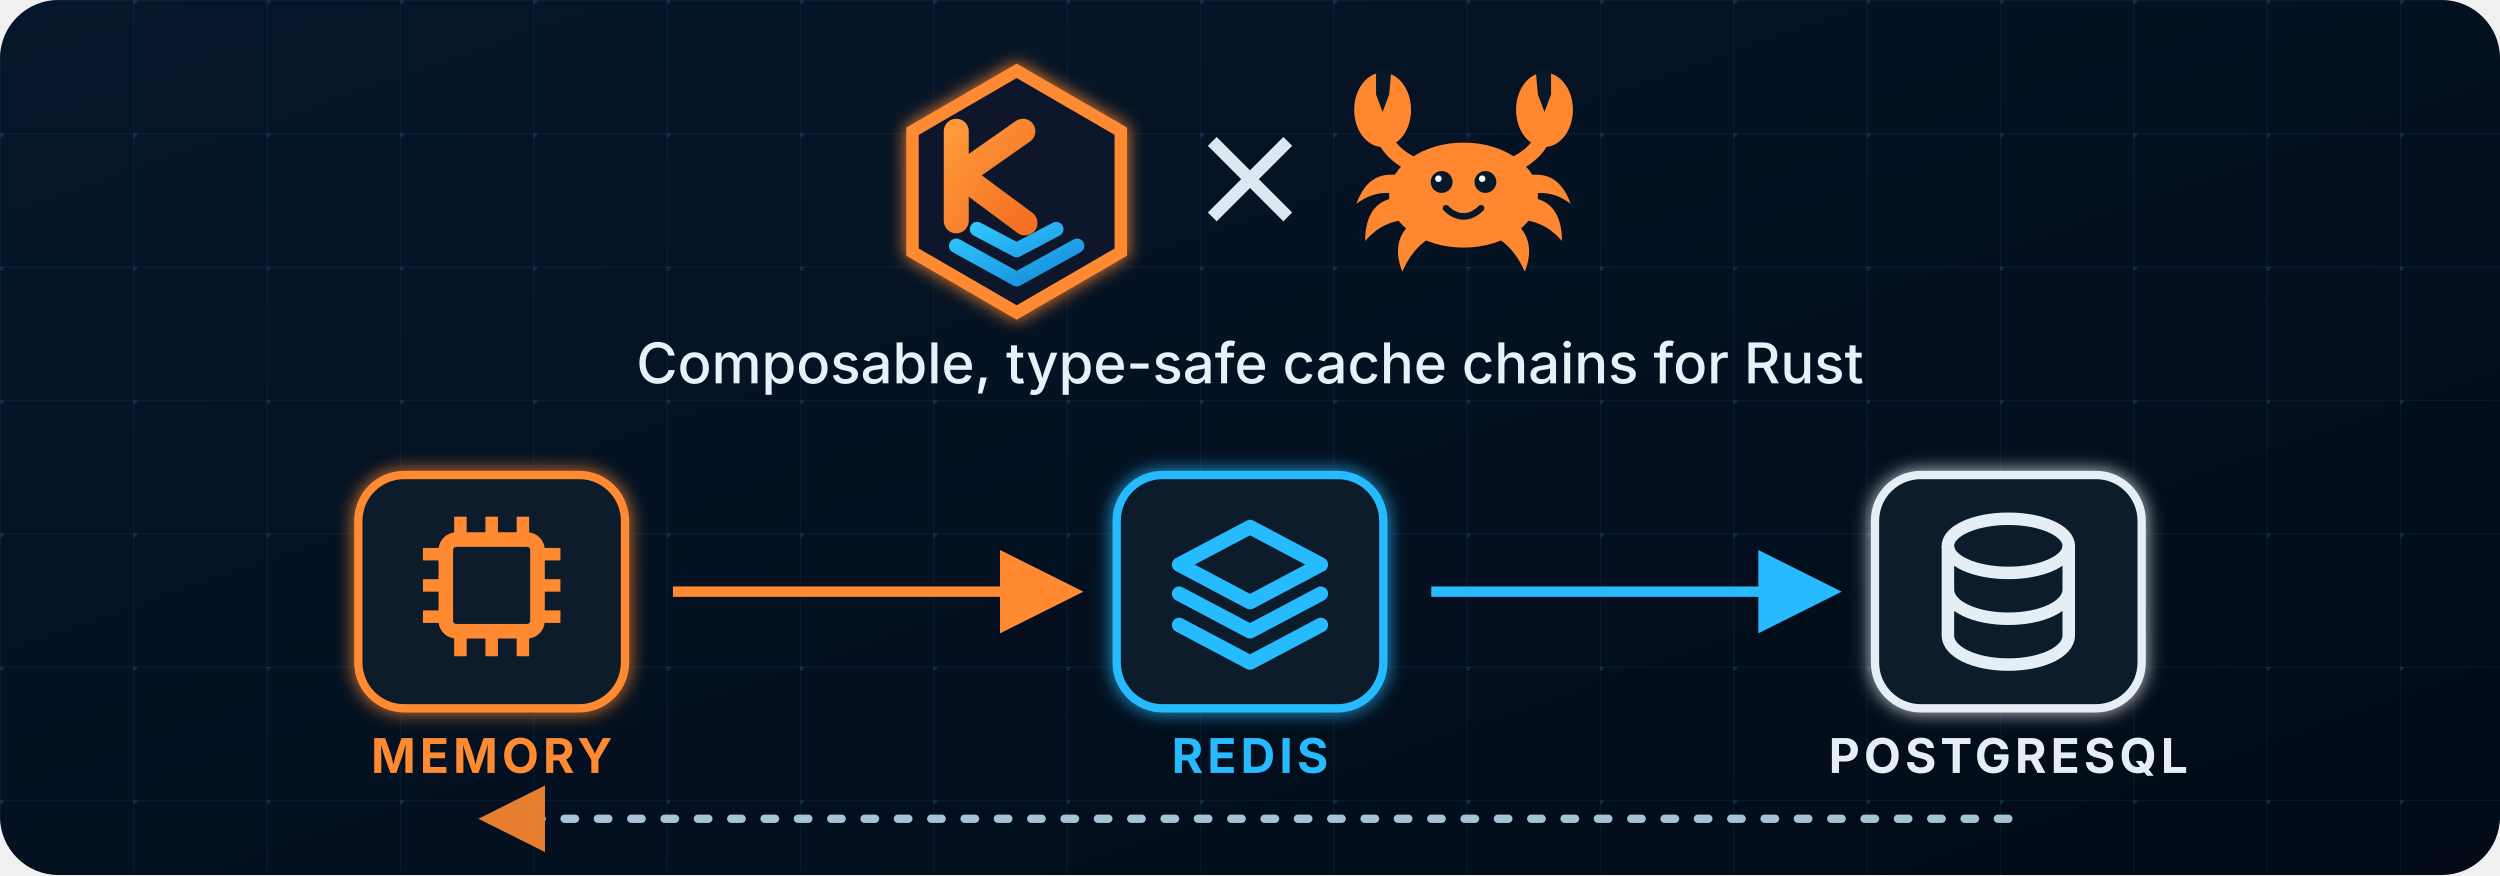
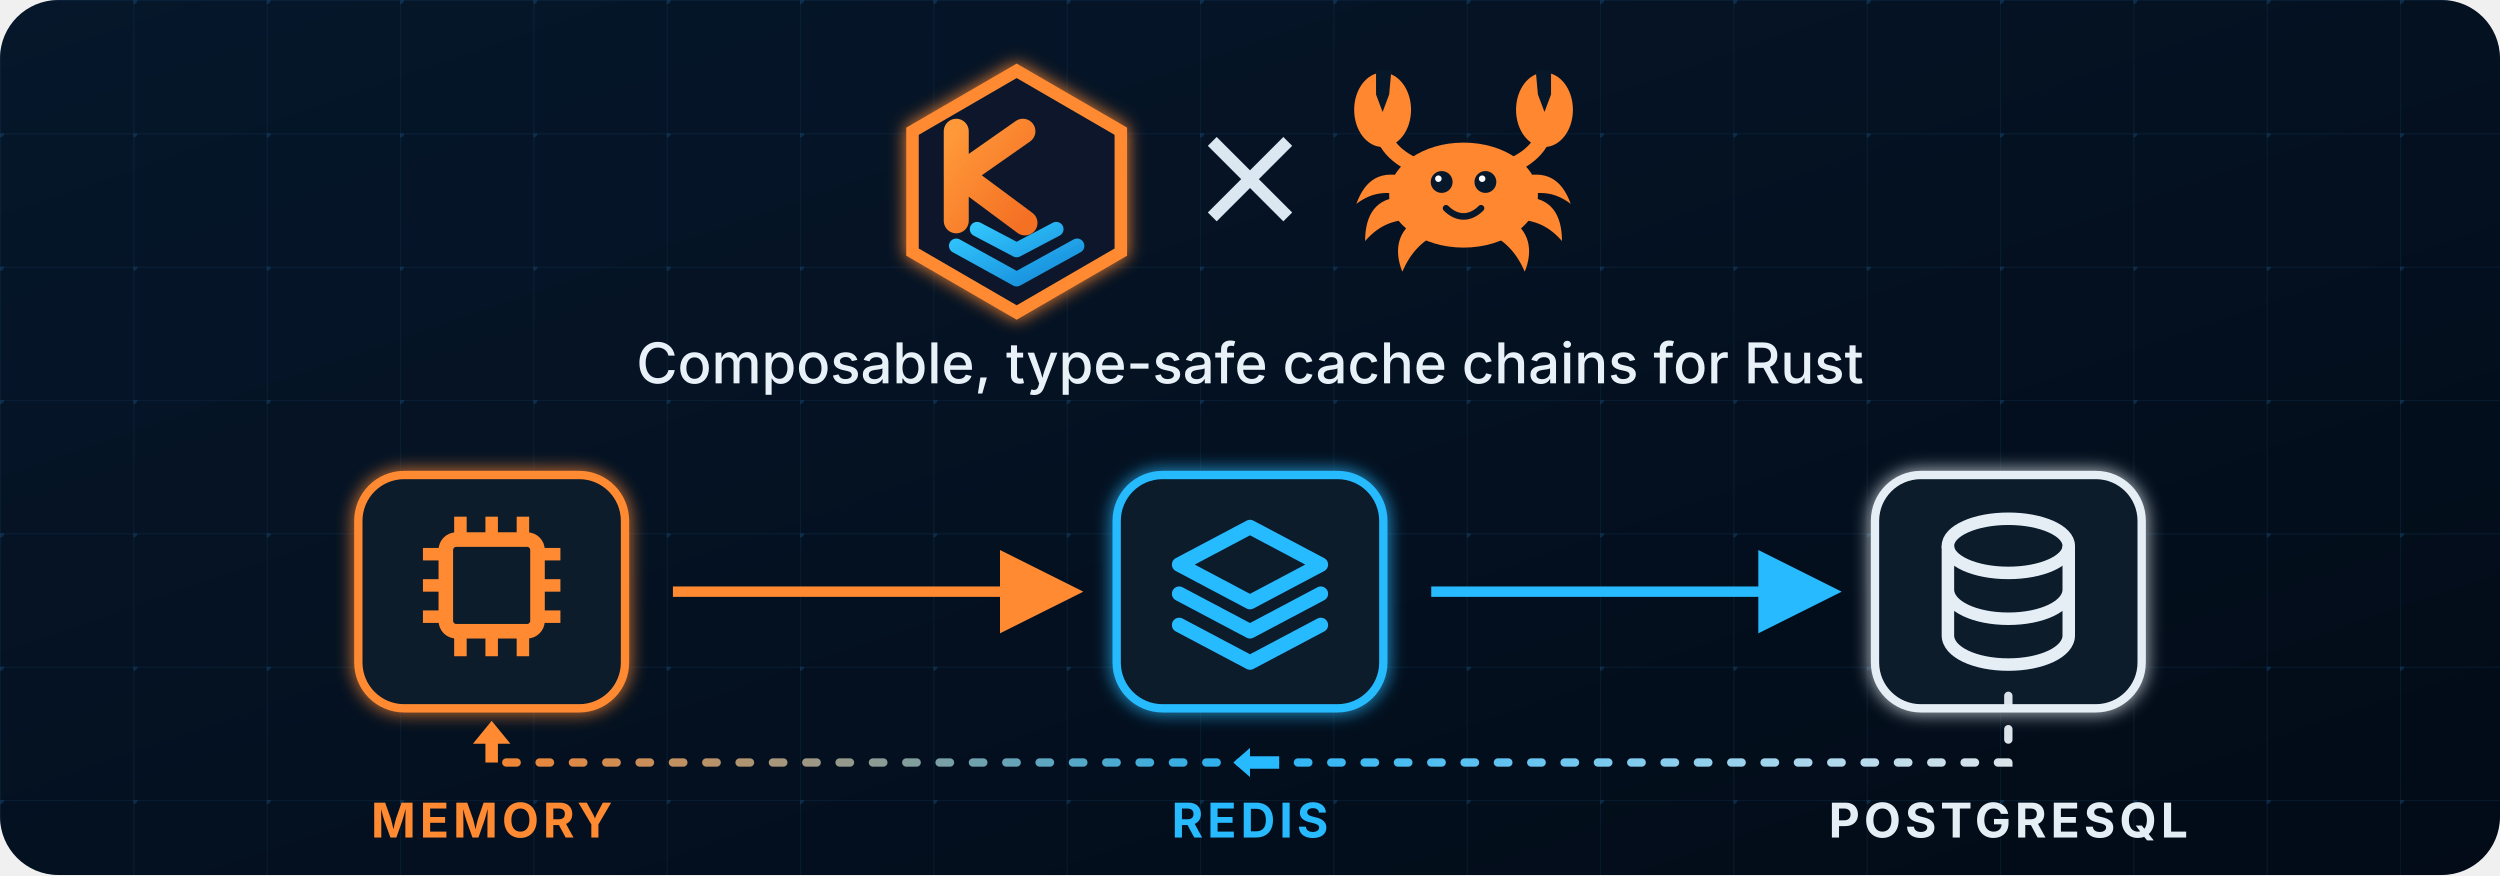
<svg xmlns="http://www.w3.org/2000/svg" viewBox="0 0 1200 420" role="img" aria-labelledby="title desc">
  <defs>
    <linearGradient id="background" x1="0" y1="0" x2="1" y2="1">
      <stop offset="0" stop-color="#06172b" />
      <stop offset="1" stop-color="#020b17" />
    </linearGradient>
    <linearGradient id="brand" x1="0" y1="0" x2="1" y2="1">
      <stop offset="0" stop-color="#ff9838" />
      <stop offset="1" stop-color="#f46f24" />
    </linearGradient>
    <linearGradient id="cache" x1="0" y1="0" x2="1" y2="1">
      <stop offset="0" stop-color="#32c8ff" />
      <stop offset="1" stop-color="#1689d8" />
+     </linearGradient>
+     <linearGradient id="refill-left" x1="64" y1="0" x2="428" y2="0" gradientUnits="userSpaceOnUse">
+       <stop offset="0" stop-color="#ff8a32" />
+       <stop offset="1" stop-color="#28baff" />
+     </linearGradient>
+     <linearGradient id="refill-right" x1="428" y1="0" x2="792" y2="0" gradientUnits="userSpaceOnUse">
+       <stop offset="0" stop-color="#28baff" />
+       <stop offset="1" stop-color="#e5eef5" />
    </linearGradient>
    <pattern id="grid" width="64" height="64" patternUnits="userSpaceOnUse">
      <path d="M64 0H0V64" fill="none" stroke="#154066" stroke-opacity=".24" />
      <circle cx="0" cy="0" r="2" fill="#1c5889" fill-opacity=".34" />
    </pattern>
    <filter id="glow" x="-30%" y="-30%" width="160%" height="160%">
      <feGaussianBlur stdDeviation="4" result="blur" />
      <feMerge>
        <feMergeNode in="blur" />
        <feMergeNode in="SourceGraphic" />
      </feMerge>
    </filter>
    <marker id="arrow-orange" viewBox="0 0 10 10" refX="8" refY="5" markerWidth="8" markerHeight="8" orient="auto-start-reverse">
      <path d="M0 0L10 5 0 10Z" fill="#ff8a32" />
    </marker>
    <marker id="arrow-blue" viewBox="0 0 10 10" refX="8" refY="5" markerWidth="8" markerHeight="8" orient="auto-start-reverse">
      <path d="M0 0L10 5 0 10Z" fill="#28baff" />
    </marker>
  </defs>
  <rect width="1200" height="420" rx="28" fill="url(#background)" />
  <rect width="1200" height="420" rx="28" fill="url(#grid)" />
  <g transform="translate(430 34)" filter="url(#glow)">
    <path d="M58 0 108 29v58l-50 29L8 87V29Z" fill="#07182a" stroke="#ff8a32" stroke-width="6" />
    <path d="M29 29v43M31 50l30-21M31 50l31 23" fill="none" stroke="url(#brand)" stroke-linecap="round" stroke-linejoin="round" stroke-width="12" />
    <path d="m29 84 29 16 29-16M39 76l19 10 19-10" fill="none" stroke="url(#cache)" stroke-linecap="round" stroke-linejoin="round" stroke-width="7" />
  </g>
  <g fill="none" stroke="#dbe8f2" stroke-linecap="square" stroke-width="6">
    <path d="m584 70 32 32M616 70l-32 32" />
  </g>
  <g transform="translate(650 38) scale(1.05)" fill="#ff8730">
    <path d="M25 45C12 41 5 46 1 57c8-6 15-6 26-3ZM22 54C10 54 5 62 5 74c7-8 14-10 24-10ZM29 64c-9 5-11 14-7 24 4-9 9-14 17-18ZM75 45c13-4 20 1 24 12-8-6-15-6-26-3ZM78 54c12 0 17 8 17 20-7-8-14-10-24-10ZM71 64c9 5 11 14 7 24-4-9-9-14-17-18Z" />
    <path d="M29 40C17 35 12 27 13 20M71 40c12-5 17-13 16-20" fill="none" stroke="#ff8730" stroke-linecap="round" stroke-width="7" />
    <ellipse cx="13" cy="14" rx="13" ry="17" />
    <ellipse cx="87" cy="14" rx="13" ry="17" />
    <path d="M10-4h7l-1 11-3 8-3-8ZM83-4h7v11l-3 8-3-8Z" fill="#07182a" />
    <ellipse cx="50" cy="53" rx="34" ry="24" />
    <circle cx="40" cy="47" r="5" fill="#07182a" />
    <circle cx="60" cy="47" r="5" fill="#07182a" />
    <circle cx="38.5" cy="45.5" r="1.5" fill="#fff" />
    <circle cx="58.5" cy="45.5" r="1.5" fill="#fff" />
    <path d="M42 59c5 5 11 5 16 0" fill="none" stroke="#07182a" stroke-linecap="round" stroke-width="3" />
  </g>
  <text x="600" y="184" text-anchor="middle" fill="#e8f1f8" font-family="Inter, ui-sans-serif, system-ui, sans-serif" font-size="27" font-weight="550">Composable, type-safe cache chains for Rust</text>
  <g transform="translate(172 228)">
    <g filter="url(#glow)">
      <rect x="0" y="0" width="128" height="112" rx="22" fill="#091a2c" stroke="#ff8a32" stroke-width="4" />
      <rect x="42" y="31" width="44" height="44" rx="5" fill="none" stroke="#ff8a32" stroke-width="7" />
      <path d="M49 20v11M64 20v11M79 20v11M49 75v12M64 75v12M79 75v12M31 38h11M31 53h11M31 68h11M86 38h11M86 53h11M86 68h11" stroke="#ff8a32" stroke-width="6" />
    </g>
-     <text x="64" y="143" text-anchor="middle" fill="#ff8a32" font-family="Inter, ui-sans-serif, system-ui, sans-serif" font-size="23" font-weight="700" letter-spacing="2">MEMORY</text>
+     <text x="64" y="174" text-anchor="middle" fill="#ff8a32" font-family="Inter, ui-sans-serif, system-ui, sans-serif" font-size="23" font-weight="700" letter-spacing="2">MEMORY</text>
    <path d="M151 56H340" fill="none" stroke="#ff8a32" stroke-width="5" marker-end="url(#arrow-orange)" />
    <g transform="translate(364)" filter="url(#glow)">
      <rect width="128" height="112" rx="22" fill="#091a2c" stroke="#28baff" stroke-width="4" />
      <path d="m64 25 34 18-34 18-34-18ZM30 57l34 18 34-18M30 72l34 18 34-18" fill="none" stroke="#28baff" stroke-linecap="round" stroke-linejoin="round" stroke-width="7" />
    </g>
-     <text x="428" y="143" text-anchor="middle" fill="#28baff" font-family="Inter, ui-sans-serif, system-ui, sans-serif" font-size="23" font-weight="700" letter-spacing="2">REDIS</text>
+     <text x="428" y="174" text-anchor="middle" fill="#28baff" font-family="Inter, ui-sans-serif, system-ui, sans-serif" font-size="23" font-weight="700" letter-spacing="2">REDIS</text>
    <path d="M515 56H704" fill="none" stroke="#28baff" stroke-width="5" marker-end="url(#arrow-blue)" />
    <g transform="translate(728)" filter="url(#glow)">
      <rect width="128" height="112" rx="22" fill="#091a2c" stroke="#e5eef5" stroke-width="4" />
      <ellipse cx="64" cy="34" rx="29" ry="13" fill="none" stroke="#e5eef5" stroke-width="6" />
      <path d="M35 34v43c0 8 13 14 29 14s29-6 29-14V34M35 55c0 8 13 14 29 14s29-6 29-14" fill="none" stroke="#e5eef5" stroke-width="6" />
    </g>
-     <text x="792" y="143" text-anchor="middle" fill="#e5eef5" font-family="Inter, ui-sans-serif, system-ui, sans-serif" font-size="23" font-weight="700" letter-spacing="2">POSTGRESQL</text>
-     <path d="M792 165H64" fill="none" stroke="#b8d7ea" stroke-dasharray="5 11" stroke-linecap="round" stroke-width="4" marker-end="url(#arrow-orange)" opacity=".9" />
+     <text x="792" y="174" text-anchor="middle" fill="#e5eef5" font-family="Inter, ui-sans-serif, system-ui, sans-serif" font-size="23" font-weight="700" letter-spacing="2">POSTGRESQL</text>
+     <path d="M792 106v32H428" fill="none" stroke="url(#refill-right)" stroke-dasharray="5 11" stroke-linecap="round" stroke-width="4" opacity=".95" />
+     <path d="M428 138H64" fill="none" stroke="url(#refill-left)" stroke-dasharray="5 11" stroke-linecap="round" stroke-width="4" opacity=".95" />
+     <path d="m64 118-9 11h6v9h6v-9h6Z" fill="#ff8a32" />
+     <path d="m420 138 8-7v4h14v6h-14v4Z" fill="#28baff" />
  </g>
</svg>
